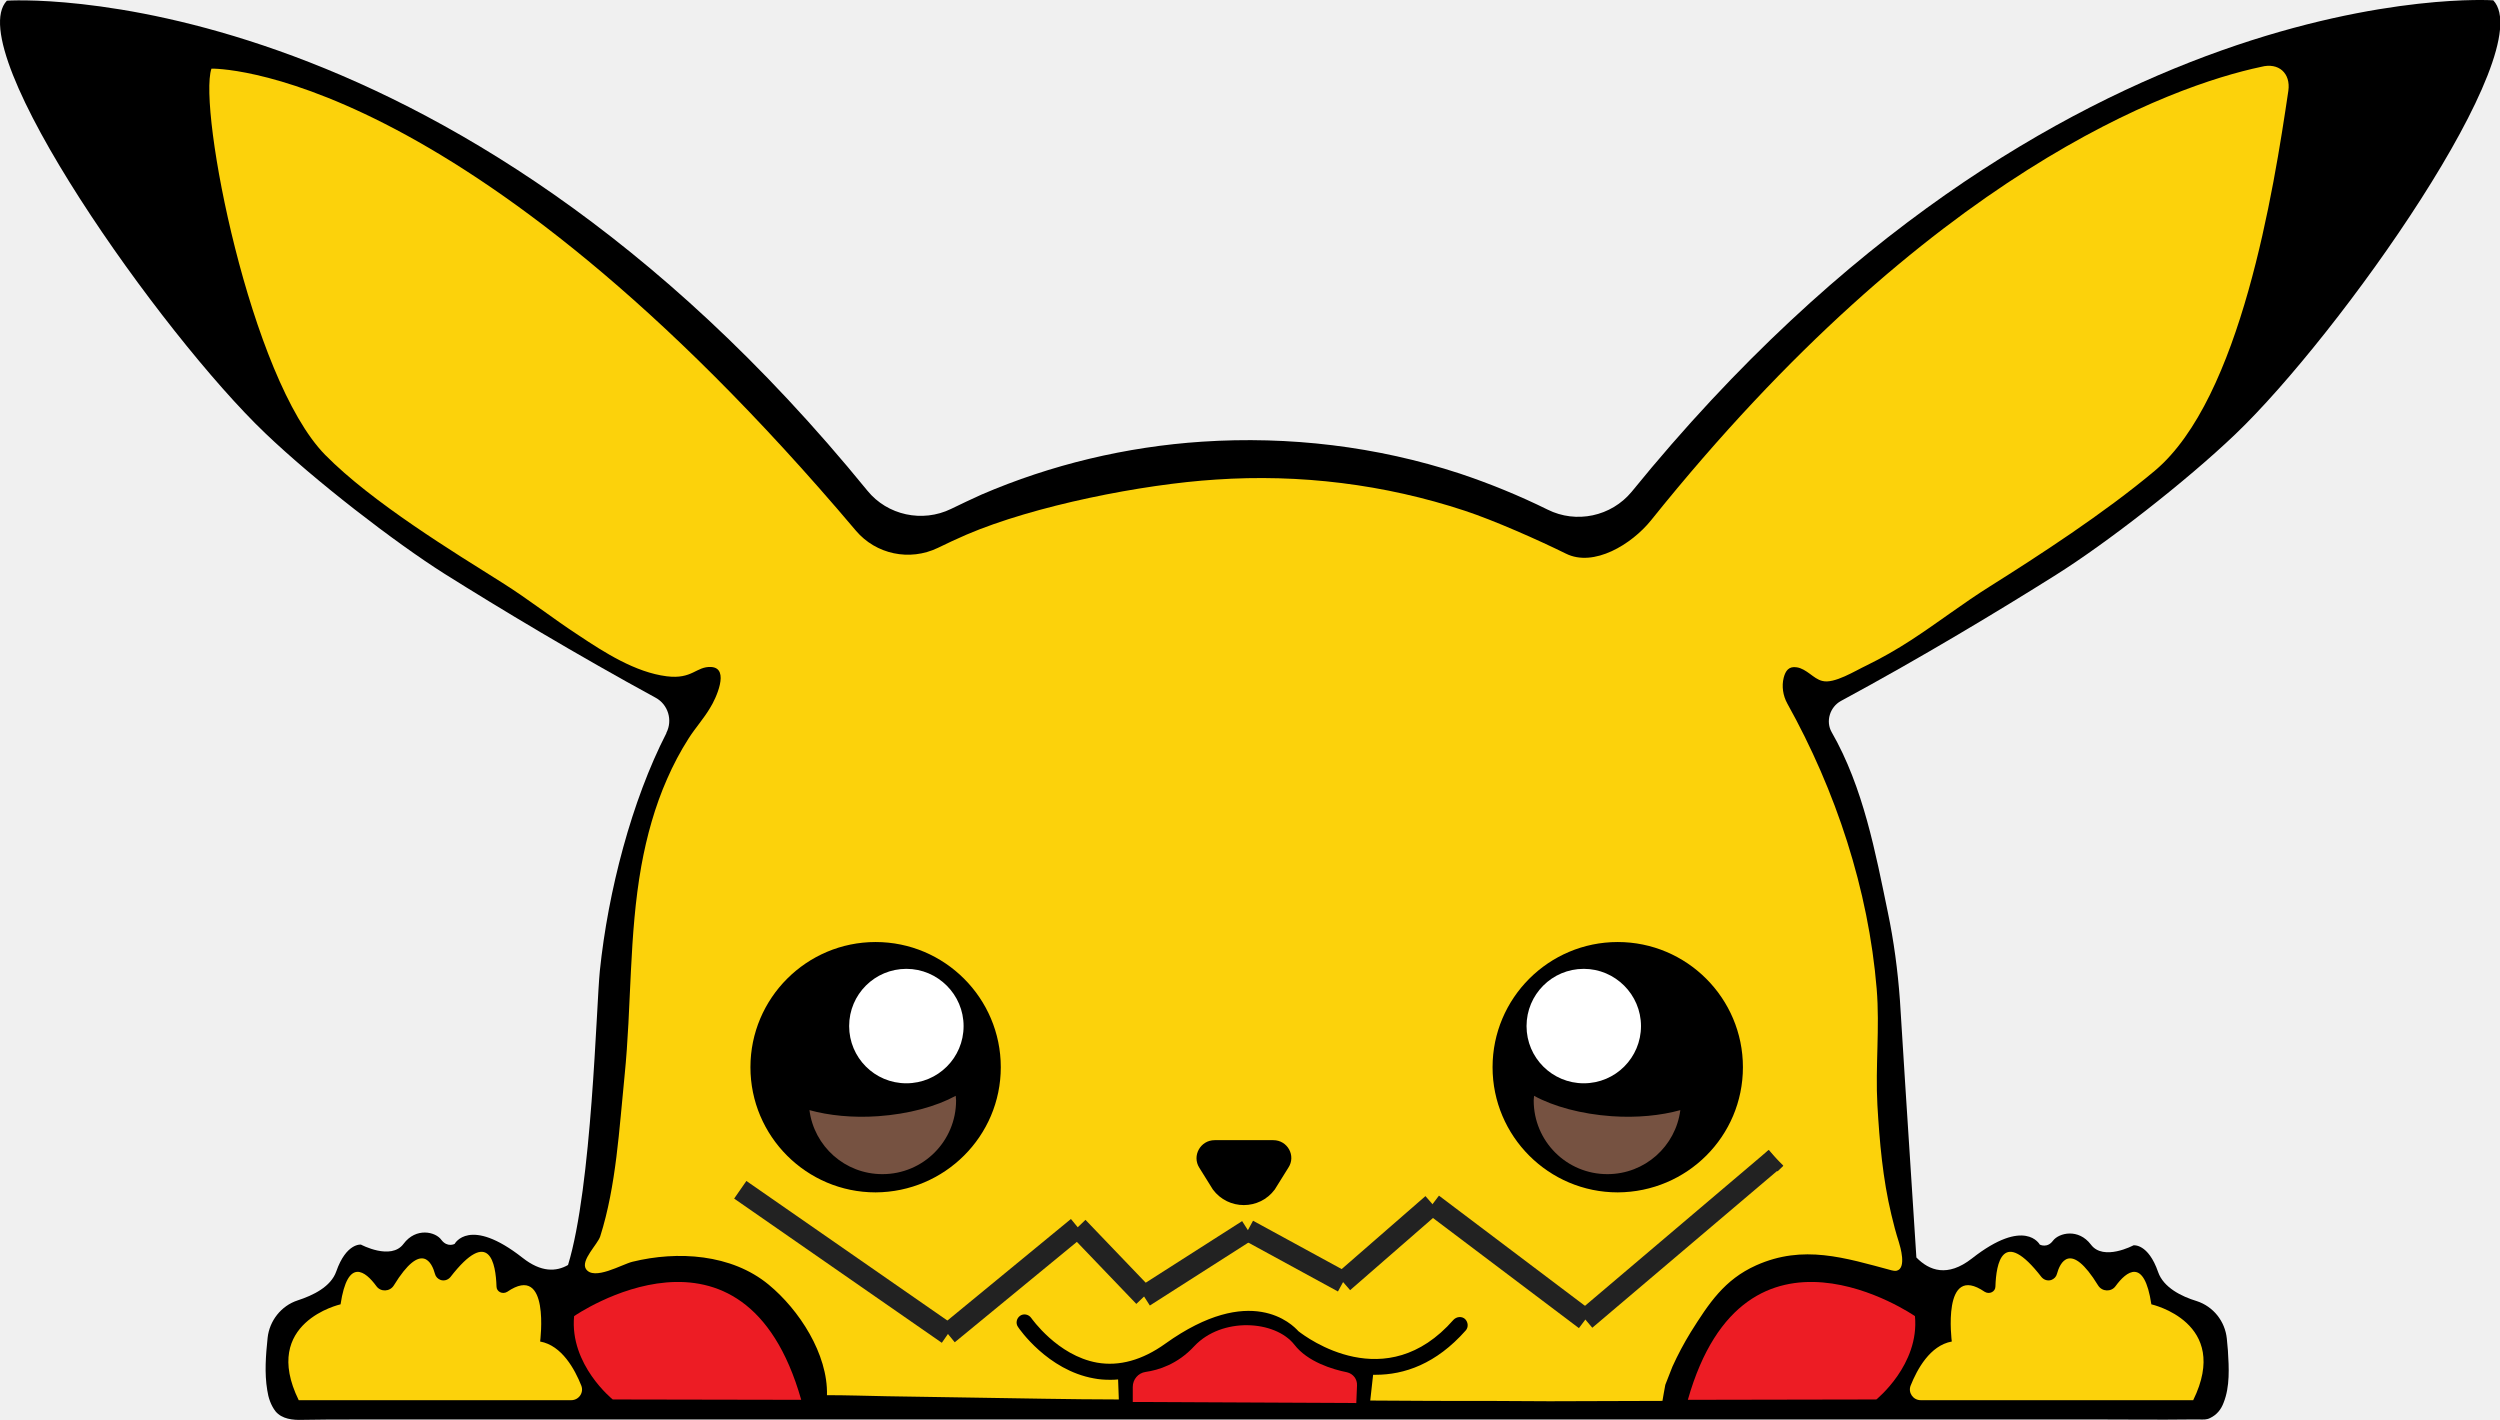
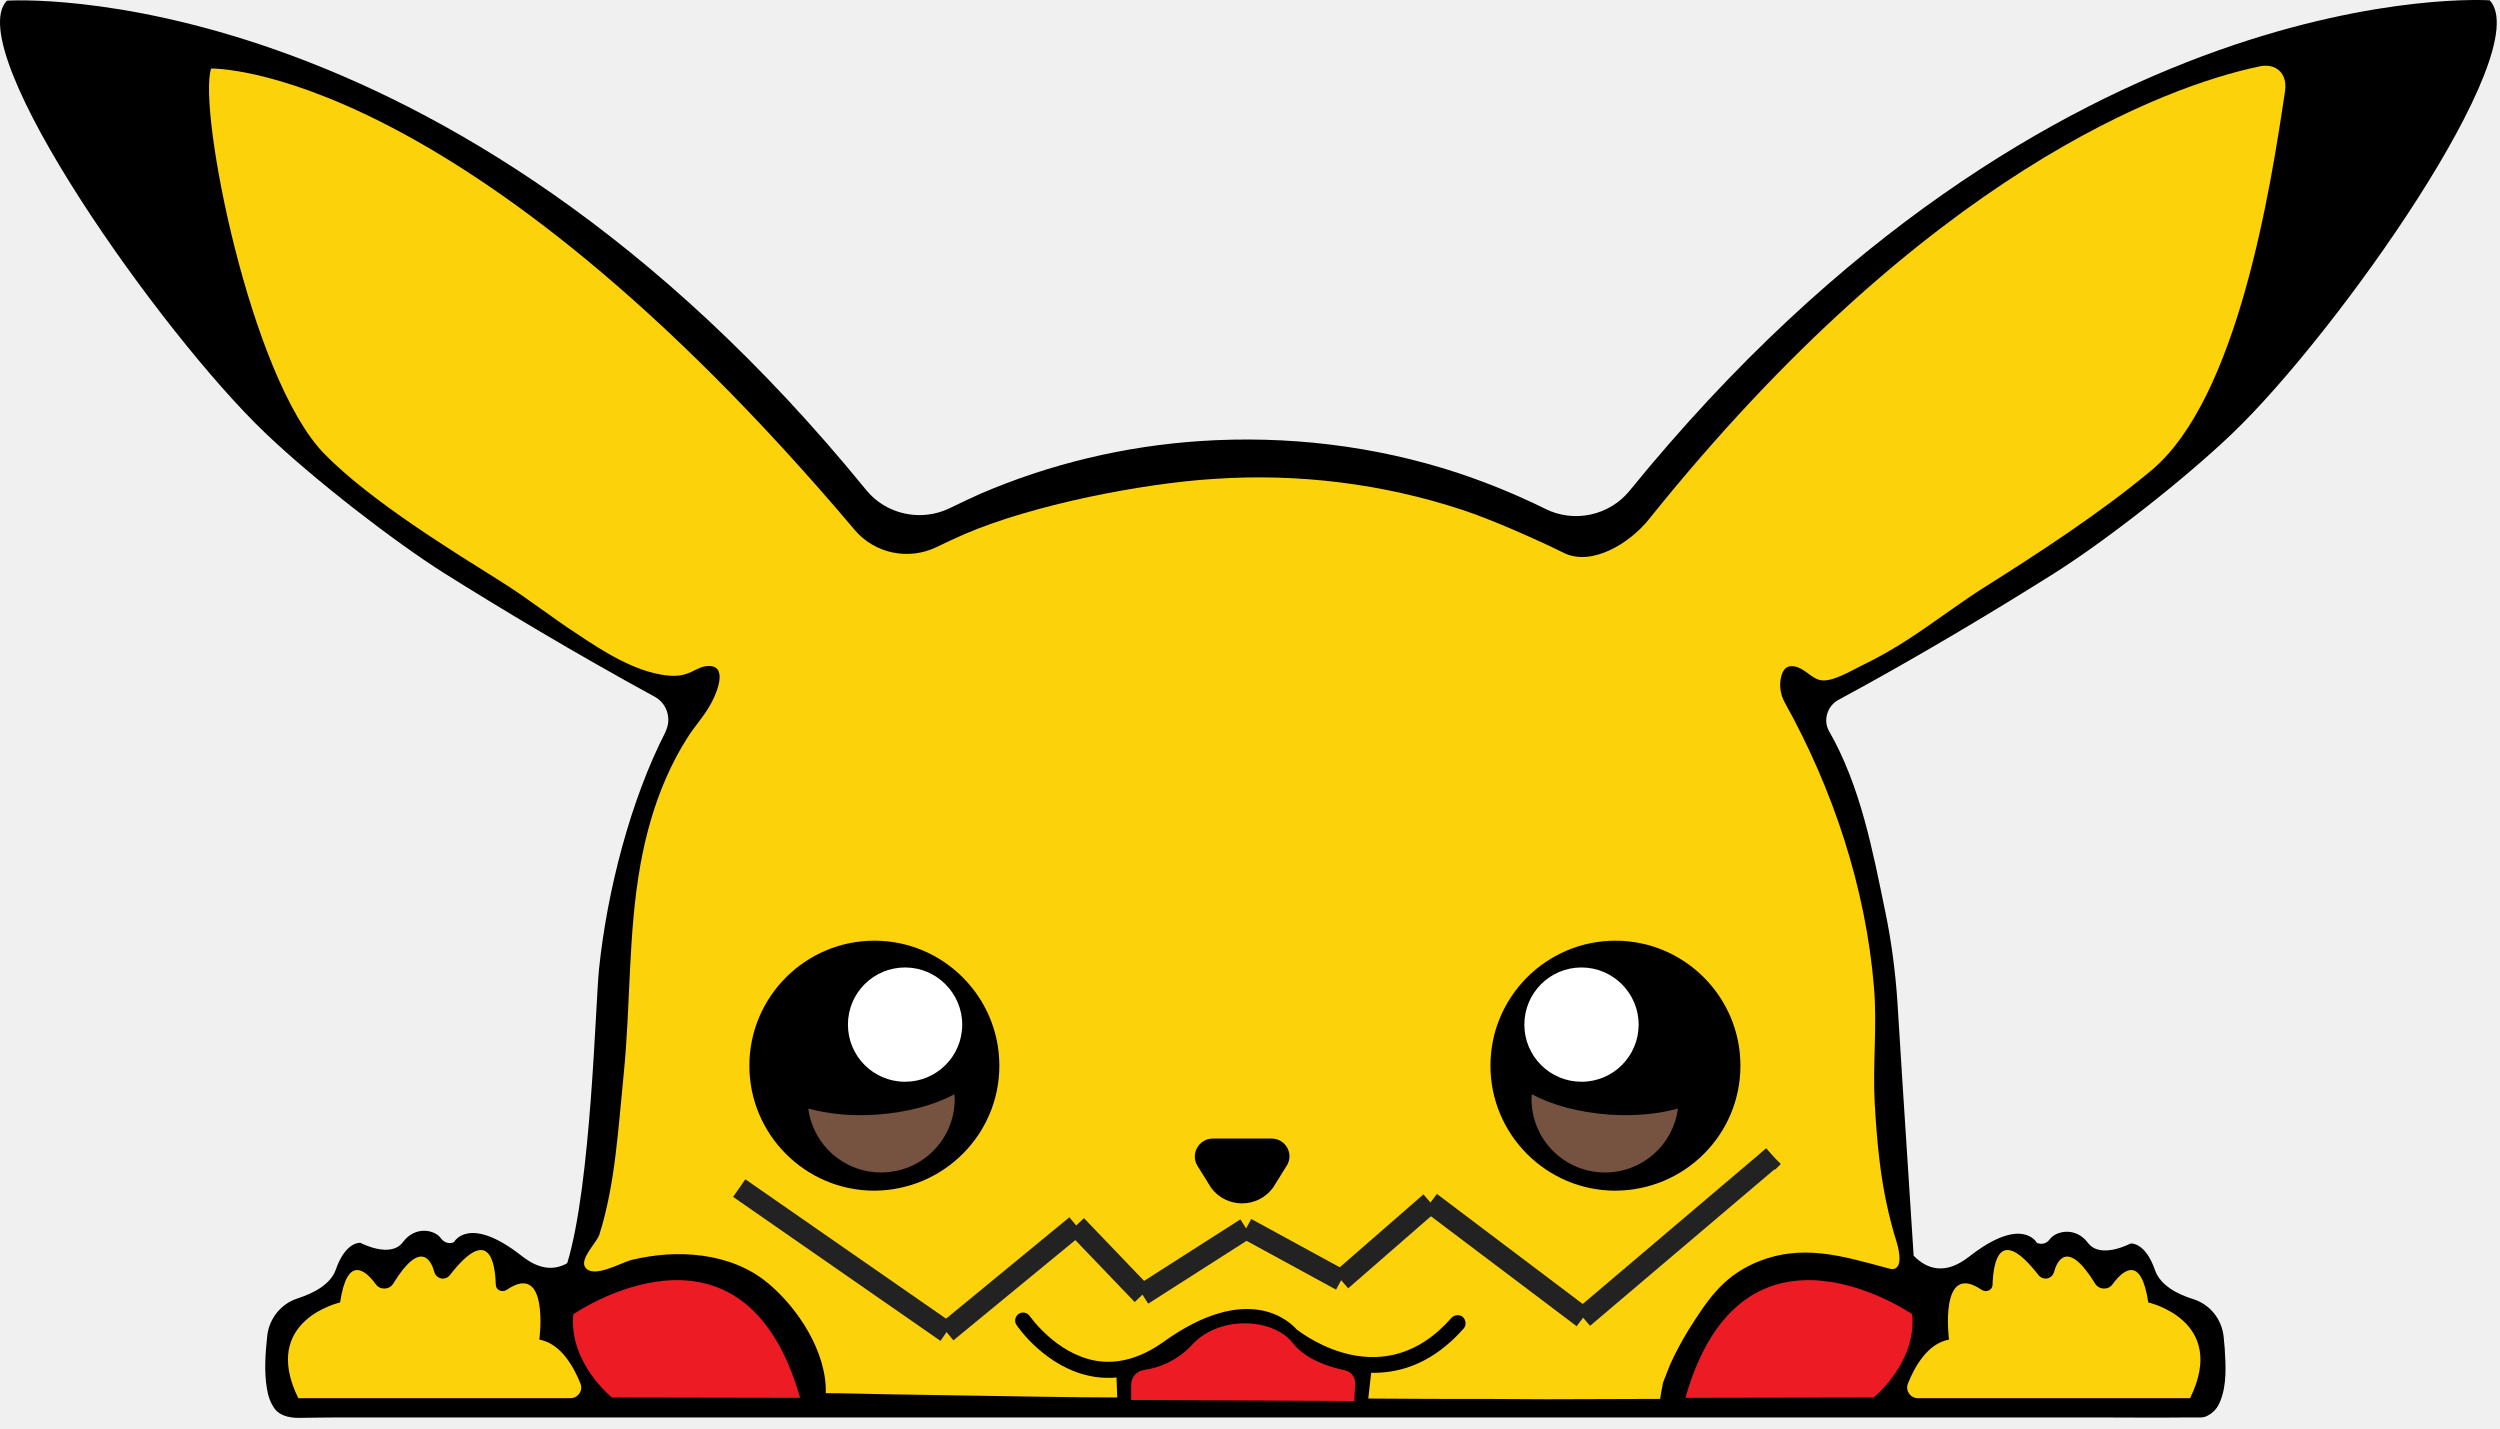
- <svg xmlns="http://www.w3.org/2000/svg" version="1.1" style="enable-background:new 0 0 699 397;" xml:space="preserve" width="699" height="397">
+ <svg xmlns="http://www.w3.org/2000/svg" version="1.1" style="enable-background:new 0 0 700 400;" xml:space="preserve" width="700" height="400">
  <rect id="backgroundrect" width="100%" height="100%" x="0" y="0" fill="none" stroke="none" />
  <style type="text/css">
	.st0{fill:#FCD20B;}
	.st1{fill:#ED1C24;}
	.st2{fill:#FFFFFF;}
	.st3{fill:#765241;}
	</style>
  <g class="currentLayer" style="">
    <g id="svg_1" class="">
      <path d="M625.021,121.39 c-13.9,13.3 -36.1,30.5 -50.1,39.3 c-15.9,10 -37.6,23.1 -60.2,35.3 c-3.1,1.7 -4.3,5.7 -2.6,8.7 c8.9,15.5 12.3,33.9 15.7,50.3 c1.7,8.1 2.8,16.4 3.4,24.7 c0,0 2.4,38.6 4.6,71.9 c3.6,3.7 8.7,5.6 15.5,0.3 c14.9,-11.7 19,-3.9 19,-3.9 s2.1,1.1 3.7,-1.1 c1.7,-2.2 7.1,-3.5 10.6,1.1 c3.5,4.7 11.9,0.2 11.9,0.2 s4.1,-0.6 6.9,7.5 c1.5,4.3 6.5,6.8 10.8,8.1 c4.6,1.5 7.9,5.6 8.4,10.5 c0.1,1.1 0.2,2.2 0.3,3.3 c0.3,4.8 0.6,10.1 -1.2,14.6 c-0.7,1.9 -1.9,3.4 -3.8,4.3 c-1,0.5 -1.8,0.4 -2.9,0.4 c-1.1,0 -2.2,0 -3.4,0 c-7.7,0.1 -15.3,0 -23,0 c-4.3,0 -8.6,0 -12.8,0 c-5,0 -10,0 -15,0 c-5.6,0 -11.3,0 -16.9,0 c-6.2,0 -12.5,0 -18.7,0 c-6.7,0 -13.5,0 -20.2,0 c-7.2,0 -14.4,0 -21.6,0 c-7.6,0 -15.1,0 -22.7,0 c-7.9,0 -15.8,0 -23.6,0 c-8.1,0 -16.2,0 -24.4,0 c-8.3,0 -16.6,0 -24.9,0 c-8.4,0 -16.8,0 -25.2,0 c-8.4,0 -16.9,0 -25.3,0 c-8.4,0 -16.8,0 -25.2,0 c-8.3,0 -16.6,0 -24.9,0 c-8.1,0 -16.3,0 -24.4,0 c-7.9,0 -15.8,0 -23.7,0 c-7.6,0 -15.2,0 -22.8,0 c-7.2,0 -14.5,0 -21.7,0 c-6.8,0 -13.6,0 -20.4,0 c-6.3,0 -12.6,0 -18.9,0 c-5.7,0 -11.4,0 -17.2,0 c-5.1,0 -10.2,0 -15.2,0 c-4.4,0 -8.7,0 -13.1,0 c-3.6,0 -7.2,0 -10.8,0 c-4.8,0 -9.6,0 -14.4,0.1 c-2.7,0.1 -5.8,-0.2 -7.6,-2.4 c-1.3,-1.7 -2,-3.8 -2.3,-5.9 c-0.8,-4.8 -0.4,-9.8 0.1,-14.6 c0.5,-4.8 3.8,-9 8.4,-10.5 c4.3,-1.4 9.3,-3.8 10.8,-8.1 c2.8,-8 6.9,-7.5 6.9,-7.5 s8.4,4.5 11.9,-0.2 c3.5,-4.7 9,-3.4 10.6,-1.1 c1.7,2.2 3.7,1.1 3.7,1.1 s4.1,-7.8 19,3.9 c5.2,4.1 9.4,3.9 12.7,2 c6.7,-21.9 7.9,-72.6 8.9,-82.3 c2.3,-22.2 8.9,-47.5 18.6,-66.4 c0,0 0,0 0,-0.1 c1.8,-3.5 0.5,-7.9 -3,-9.8 c-22.2,-12.1 -43.5,-24.9 -59.1,-34.7 c-13.9,-8.8 -36.2,-26 -50.1,-39.3 c-29,-27.7 -85.2,-107.1 -72.2,-120.9 c0,0 122.2,-8.4 240.6,137 c5.6,6.9 15.4,9 23.4,5.1 c2.8,-1.4 5.7,-2.7 8.5,-4 c19.5,-8.4 40.5,-13.4 61.7,-14.8 c24.3,-1.6 48.8,1.3 72,8.9 c8.4,2.8 16.7,6.2 24.6,10.1 c8,4 17.8,1.9 23.5,-5 c118.5,-145.8 240.9,-137.4 240.9,-137.4 C710.321,14.29 654.021,93.69 625.021,121.39 z" id="svg_2" />
      <path class="st0" d="M95.221,364.69 c2,-13.3 7,-9.2 10,-5.1 c1.2,1.7 3.8,1.6 4.9,-0.2 c7.8,-12.7 10.7,-6.2 11.5,-3.2 c0.2,0.8 0.8,1.4 1.6,1.7 l0,0 c1,0.3 2,0 2.7,-0.8 c11,-14.2 12.7,-3.7 12.9,2.6 c0,1.5 1.7,2.3 3,1.5 c12.1,-8.3 9.2,13.9 9.2,13.9 c6.1,1.1 9.7,7.8 11.5,12.3 c0.8,2 -0.7,4.1 -2.8,4.1 h-76.2 C72.821,369.69 95.221,364.69 95.221,364.69 zM601.521,364.69 c-2,-13.3 -7,-9.2 -10,-5.1 c-1.2,1.7 -3.8,1.6 -4.9,-0.2 c-7.8,-12.7 -10.7,-6.2 -11.5,-3.2 c-0.2,0.8 -0.8,1.4 -1.6,1.7 l0,0 c-1,0.3 -2,0 -2.7,-0.8 c-11,-14.2 -12.7,-3.7 -12.9,2.6 c0,1.5 -1.7,2.3 -3,1.5 c-12.1,-8.3 -9.2,13.9 -9.2,13.9 c-6.1,1.1 -9.7,7.8 -11.5,12.3 c-0.8,2 0.7,4.1 2.8,4.1 h76.2 C623.921,369.69 601.521,364.69 601.521,364.69 zM639.821,25.39 c-4.1,27.8 -13.3,86 -37.3,106.2 c-14.3,12 -32.7,23.9 -46.2,32.4 c-7.5,4.7 -14.6,10.2 -22,15 c-4,2.6 -8.2,5 -12.5,7.1 c-3,1.4 -9,5.2 -12.3,4.3 c-1.3,-0.3 -2.4,-1.2 -3.5,-2 c-1.1,-0.8 -2.3,-1.6 -3.6,-1.8 c-2.3,-0.4 -3.2,1 -3.7,2.9 c-0.6,2.4 -0.2,5 1,7.2 c13.6,24.4 22.7,52 25,79.8 c0.9,10.9 -0.4,21.7 0.2,32.5 c0.6,10.3 1.5,20.6 3.9,30.6 c0.6,2.6 1.3,5.2 2.1,7.7 c0.4,1.3 2.2,7.3 -0.6,8 c-0.5,0.1 -1,0 -1.4,-0.1 c-13.1,-3.5 -24.7,-7.3 -37.9,-1.4 c-8.9,4 -13.2,10.6 -18.3,18.7 c-1.9,3.1 -3.6,6.3 -5.1,9.6 c-0.7,1.7 -1.3,3.4 -2,5.1 c-0.1,0.4 -0.8,4.5 -0.8,4.5 S438.721,391.79 433.221,391.79 c-10.8,-0.1 -21.6,-0.1 -32.4,-0.1 c-5.9,0 -11.8,-0.1 -17.7,-0.1 l0.8,-7.2 c0.2,0 0.4,0 0.7,0 c8,0 16.9,-3 25.2,-12.4 c0.8,-0.9 0.7,-2.3 -0.2,-3.2 c-0.9,-0.8 -2.3,-0.7 -3.2,0.2 c-18.9,21.6 -41.1,5 -43.4,3.2 c-1.7,-1.9 -13.3,-13.6 -37.2,3.5 c-6.4,4.6 -12.9,6.4 -19.1,5.3 c-11.1,-2 -18.3,-12.4 -18.4,-12.5 c-0.7,-1 -2.1,-1.3 -3.1,-0.6 c-1,0.7 -1.3,2.1 -0.6,3.1 c0.3,0.5 8.3,12.1 21.2,14.4 c1.5,0.3 3,0.4 4.5,0.4 c0.8,0 1.5,0 2.3,-0.1 l0.2,5.6 c-6.9,0 -13.8,-0.1 -20.8,-0.2 c-14.7,-0.2 -29.3,-0.5 -44,-0.7 c-5.6,-0.1 -11.3,-0.3 -16.8,-0.3 c0.3,-11.5 -7.8,-23.9 -16.3,-30.9 c-10.4,-8.6 -25.5,-9.5 -38.1,-6.4 c-2.9,0.7 -10.8,5.4 -13,2 c-1.5,-2.4 3.3,-6.9 4,-9.1 c4.5,-14.2 5.3,-30.1 6.8,-44.8 c2,-19.7 1.2,-39.3 4.7,-58.8 c1.5,-8.3 3.8,-16.6 7.2,-24.3 c1.7,-3.9 3.7,-7.7 6,-11.3 c1.9,-3 4.3,-5.6 6.1,-8.7 c1.4,-2.2 5.6,-11 0.2,-11.3 c-4.2,-0.2 -5.2,3.5 -12.4,2.6 c-8.8,-1.1 -17.5,-6.7 -24.7,-11.5 c-7.2,-4.7 -13.9,-10 -21.2,-14.6 c-13.5,-8.5 -36.5,-22.5 -49.6,-35.8 c-21,-21.4 -35.6,-96.9 -31.8,-108 c0,0 69.5,-1.8 180.2,129.2 c5.6,6.6 15,8.6 22.9,4.8 c2.6,-1.3 5.3,-2.5 8,-3.7 c18.9,-8.1 49.2,-14.1 69.7,-15.4 c23.5,-1.6 47.2,1.3 69.6,8.7 c8.2,2.7 20.6,8.2 28.3,12 c7.8,3.9 18.4,-2.6 23.8,-9.3 c78.2,-97.5 145.6,-121.5 170.6,-126.8 C637.121,17.39 640.521,20.49 639.821,25.39 zM279.821,298.39 c0,-19.3 -15.7,-35 -35,-35 c-19.3,0 -35,15.7 -35,35 s15.7,35 35,35 C264.121,333.29 279.821,317.69 279.821,298.39 zM356.021,318.79 h-8.2 h-8.2 c-4,0 -6.4,4.4 -4.3,7.7 l3.8,6.1 c4.3,5.8 13,5.8 17.3,0 l3.8,-6.1 C362.421,323.19 360.021,318.79 356.021,318.79 zM487.321,298.39 c0,-19.3 -15.7,-35 -35,-35 c-19.3,0 -35,15.7 -35,35 s15.7,35 35,35 C471.721,333.29 487.321,317.69 487.321,298.39 z" id="svg_3" />
      <path class="st1" d="M171.321,391.29 c0,0 -12.1,-9.7 -10.8,-23.3 c0,0 47.5,-32.9 63.5,23.4 L171.321,391.29 zM524.621,391.29 c0,0 12.1,-9.7 10.8,-23.3 c0,0 -47.5,-32.9 -63.5,23.4 L524.621,391.29 zM379.221,392.29 l0.2,-4.9 c0.1,-1.8 -1.1,-3.3 -2.8,-3.7 c-4,-0.8 -11,-2.9 -14.7,-7.7 c-5.4,-6.9 -20.3,-7.8 -28,0.4 c-4.7,5.1 -10.1,6.7 -13.6,7.2 c-2.1,0.3 -3.6,2.1 -3.6,4.2 v4.2 L379.221,392.29 z" id="svg_4" />
      <path class="st2" d="M269.421,286.89 c0,8.9 -7.2,16 -16,16 c-8.9,0 -16,-7.2 -16,-16 c0,-8.9 7.2,-16 16,-16 C262.221,270.89 269.421,278.09 269.421,286.89 zM442.821,270.89 c-8.9,0 -16,7.2 -16,16 c0,8.9 7.2,16 16,16 c8.9,0 16,-7.2 16,-16 C458.821,278.09 451.621,270.89 442.821,270.89 z" id="svg_5" />
      <path class="st3" d="M267.221,306.39 c0,0.4 0.1,0.9 0.1,1.3 c0,11.4 -9.2,20.6 -20.6,20.6 c-10.5,0 -19.1,-7.8 -20.4,-17.9 c5.4,1.5 12.1,2.2 19.2,1.7 C254.021,311.49 261.721,309.39 267.221,306.39 zM428.921,306.39 c0,0.4 -0.1,0.9 -0.1,1.3 c0,11.4 9.2,20.6 20.6,20.6 c10.5,0 19.1,-7.8 20.4,-17.9 c-5.4,1.5 -12.1,2.2 -19.2,1.7 C442.121,311.49 434.421,309.39 428.921,306.39 z" id="svg_6" />
      <path fill="none" fill-opacity="1" stroke="#222222" stroke-opacity="1" stroke-width="6" stroke-dasharray="none" stroke-linejoin="round" stroke-linecap="butt" stroke-dashoffset="" fill-rule="nonzero" opacity="1" marker-start="" marker-mid="" marker-end="" d="M206.979,332.661 L265.043,372.983 " id="svg_7" />
      <path fill="none" fill-opacity="1" stroke="#222222" stroke-opacity="1" stroke-width="6" stroke-dasharray="none" stroke-linejoin="round" stroke-linecap="butt" stroke-dashoffset="" fill-rule="nonzero" opacity="1" marker-start="" marker-mid="" marker-end="" d="M265.043,372.983 L301.334,343.145 " id="svg_9" />
      <path fill="none" fill-opacity="1" stroke="#222222" stroke-opacity="1" stroke-width="6" stroke-dasharray="none" stroke-linejoin="round" stroke-linecap="butt" stroke-dashoffset="" fill-rule="nonzero" opacity="1" marker-start="" marker-mid="" marker-end="" d="M301.334,343.145 L319.882,362.499 " id="svg_11" />
      <path fill="none" fill-opacity="1" stroke="#222222" stroke-opacity="1" stroke-width="6" stroke-dasharray="none" stroke-linejoin="round" stroke-linecap="butt" stroke-dashoffset="" fill-rule="nonzero" opacity="1" marker-start="" marker-mid="" marker-end="" d="M319.882,362.499 L348.914,343.951 " id="svg_13" />
      <path fill="none" fill-opacity="1" stroke="#222222" stroke-opacity="1" stroke-width="6" stroke-dasharray="none" stroke-linejoin="round" stroke-linecap="butt" stroke-dashoffset="" fill-rule="nonzero" opacity="1" marker-start="" marker-mid="" marker-end="" d="M348.914,343.951 L375.527,358.467 " id="svg_15" />
      <path fill="none" fill-opacity="1" stroke="#222222" stroke-opacity="1" stroke-width="6" stroke-dasharray="none" stroke-linejoin="round" stroke-linecap="butt" stroke-dashoffset="" fill-rule="nonzero" opacity="1" marker-start="" marker-mid="" marker-end="" d="M375.527,358.467 L400.527,336.693 " id="svg_17" />
      <path fill="none" fill-opacity="1" stroke="#222222" stroke-opacity="1" stroke-width="6" stroke-dasharray="none" stroke-linejoin="round" stroke-linecap="butt" stroke-dashoffset="" fill-rule="nonzero" opacity="1" marker-start="" marker-mid="" marker-end="" d="M400.527,336.693 L443.269,368.951 " id="svg_19" />
      <path fill="none" fill-opacity="1" stroke="#222222" stroke-opacity="1" stroke-width="6" stroke-dasharray="none" stroke-linejoin="round" stroke-linecap="butt" stroke-dashoffset="" fill-rule="nonzero" opacity="1" marker-start="" marker-mid="" marker-end="" d="M443.269,368.951 L496.495,323.79 " id="svg_21" />
      <path fill="none" fill-opacity="1" stroke="#222222" stroke-opacity="1" stroke-width="6" stroke-dasharray="none" stroke-linejoin="round" stroke-linecap="butt" stroke-dashoffset="" fill-rule="nonzero" opacity="1" marker-start="" marker-mid="" marker-end="" d="M496.495,323.79 L494.882,325.403 " id="svg_23" />
    </g>
  </g>
</svg>
